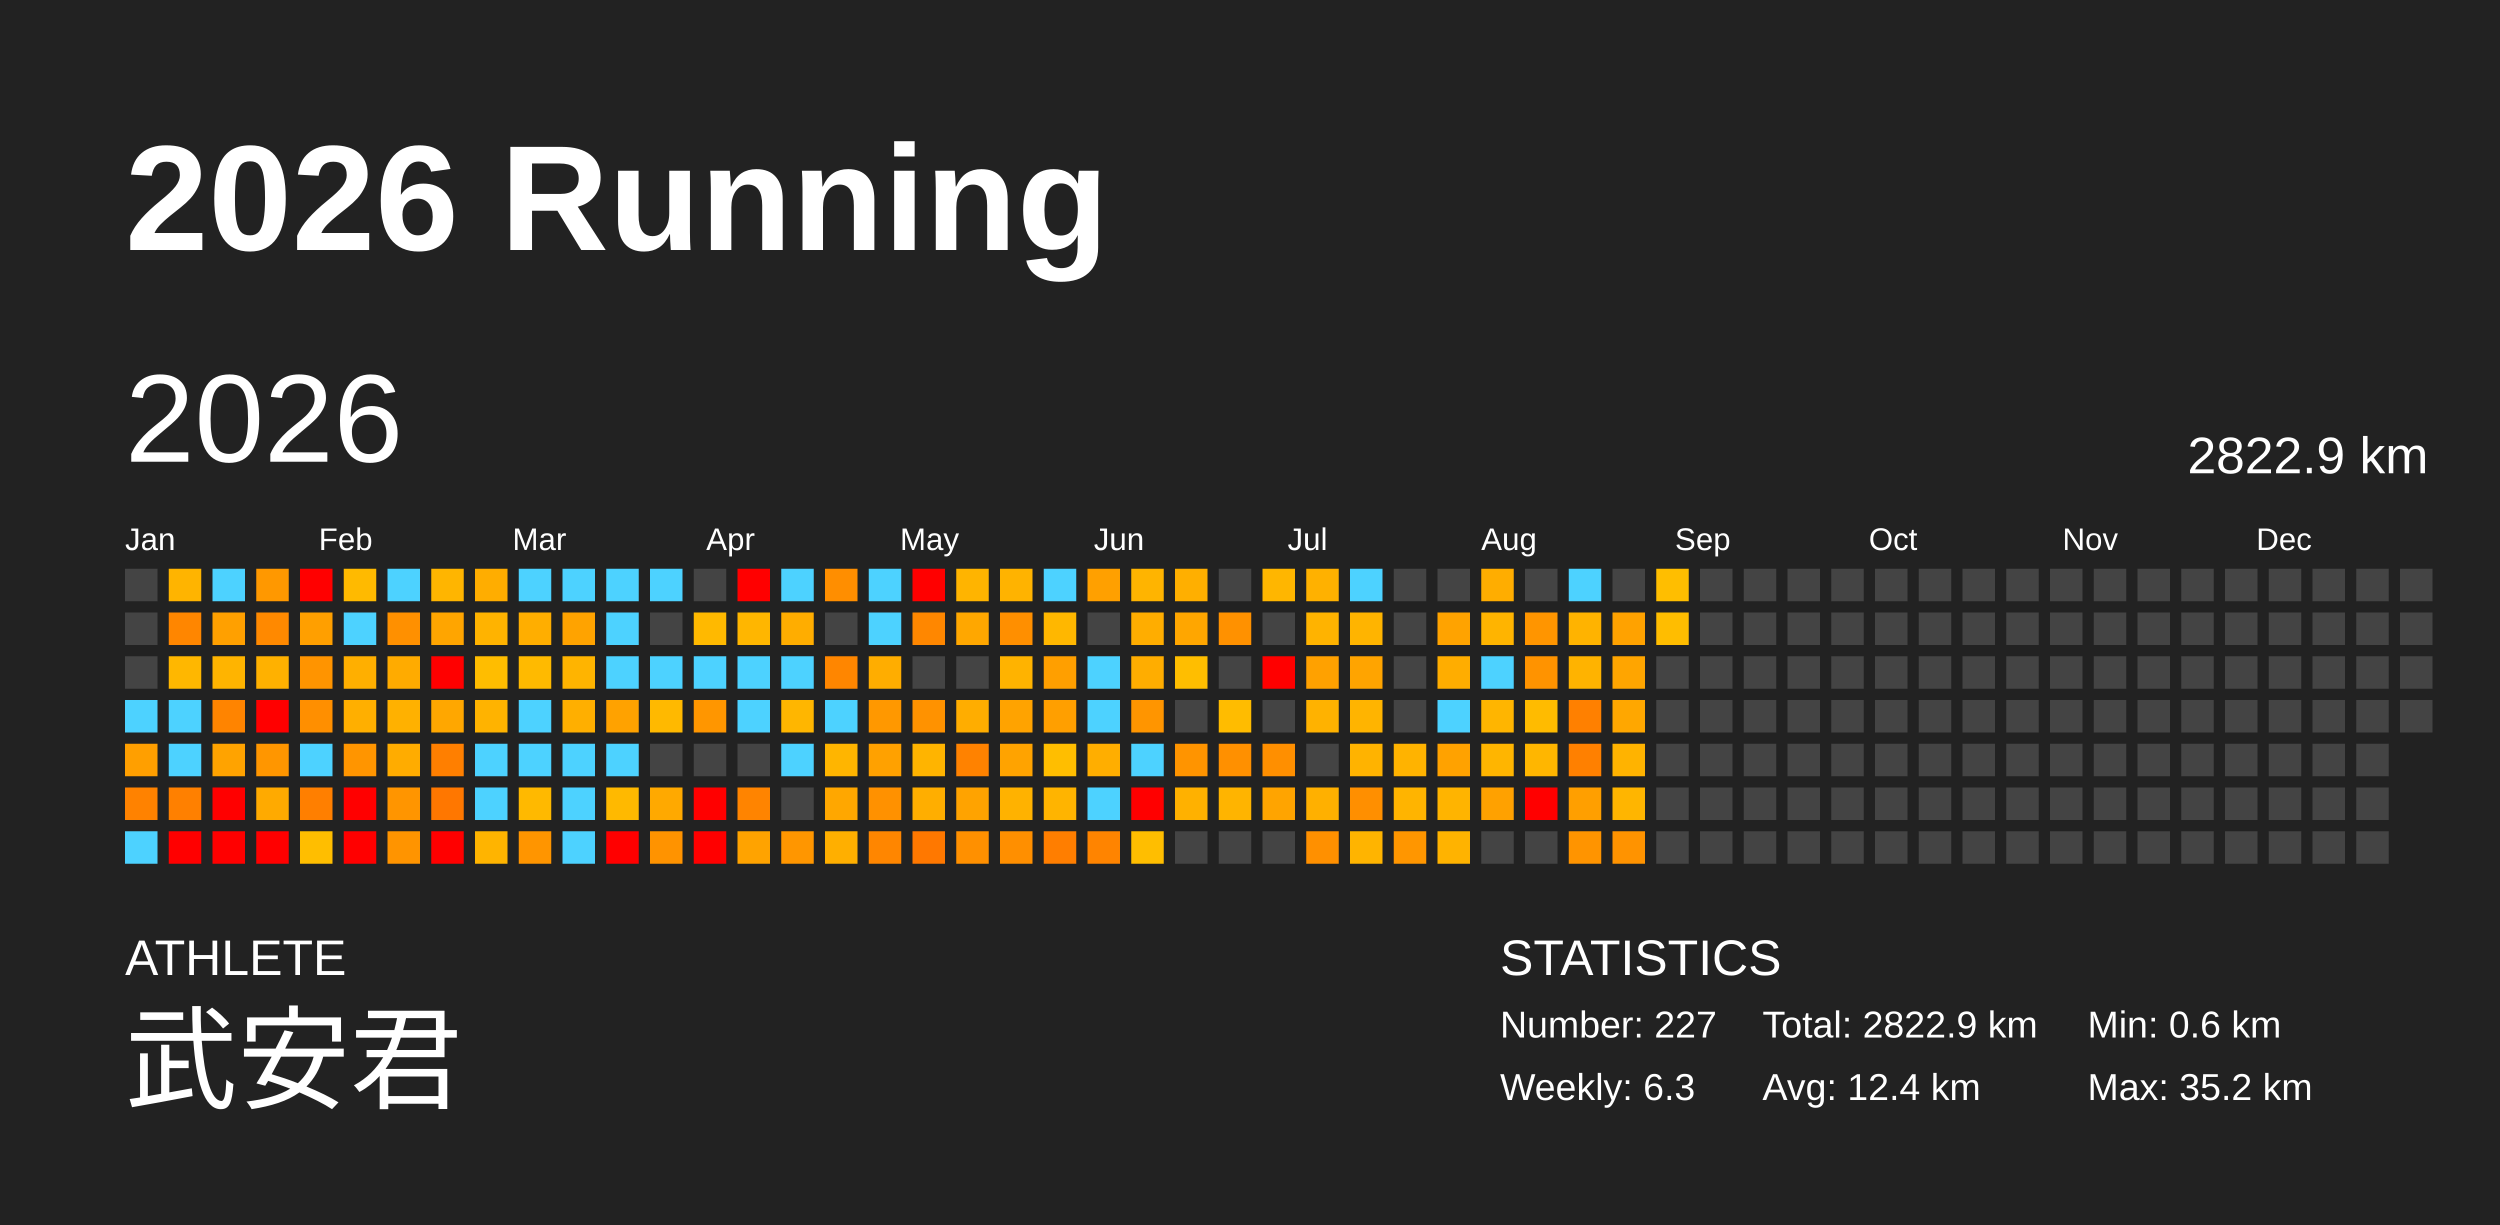
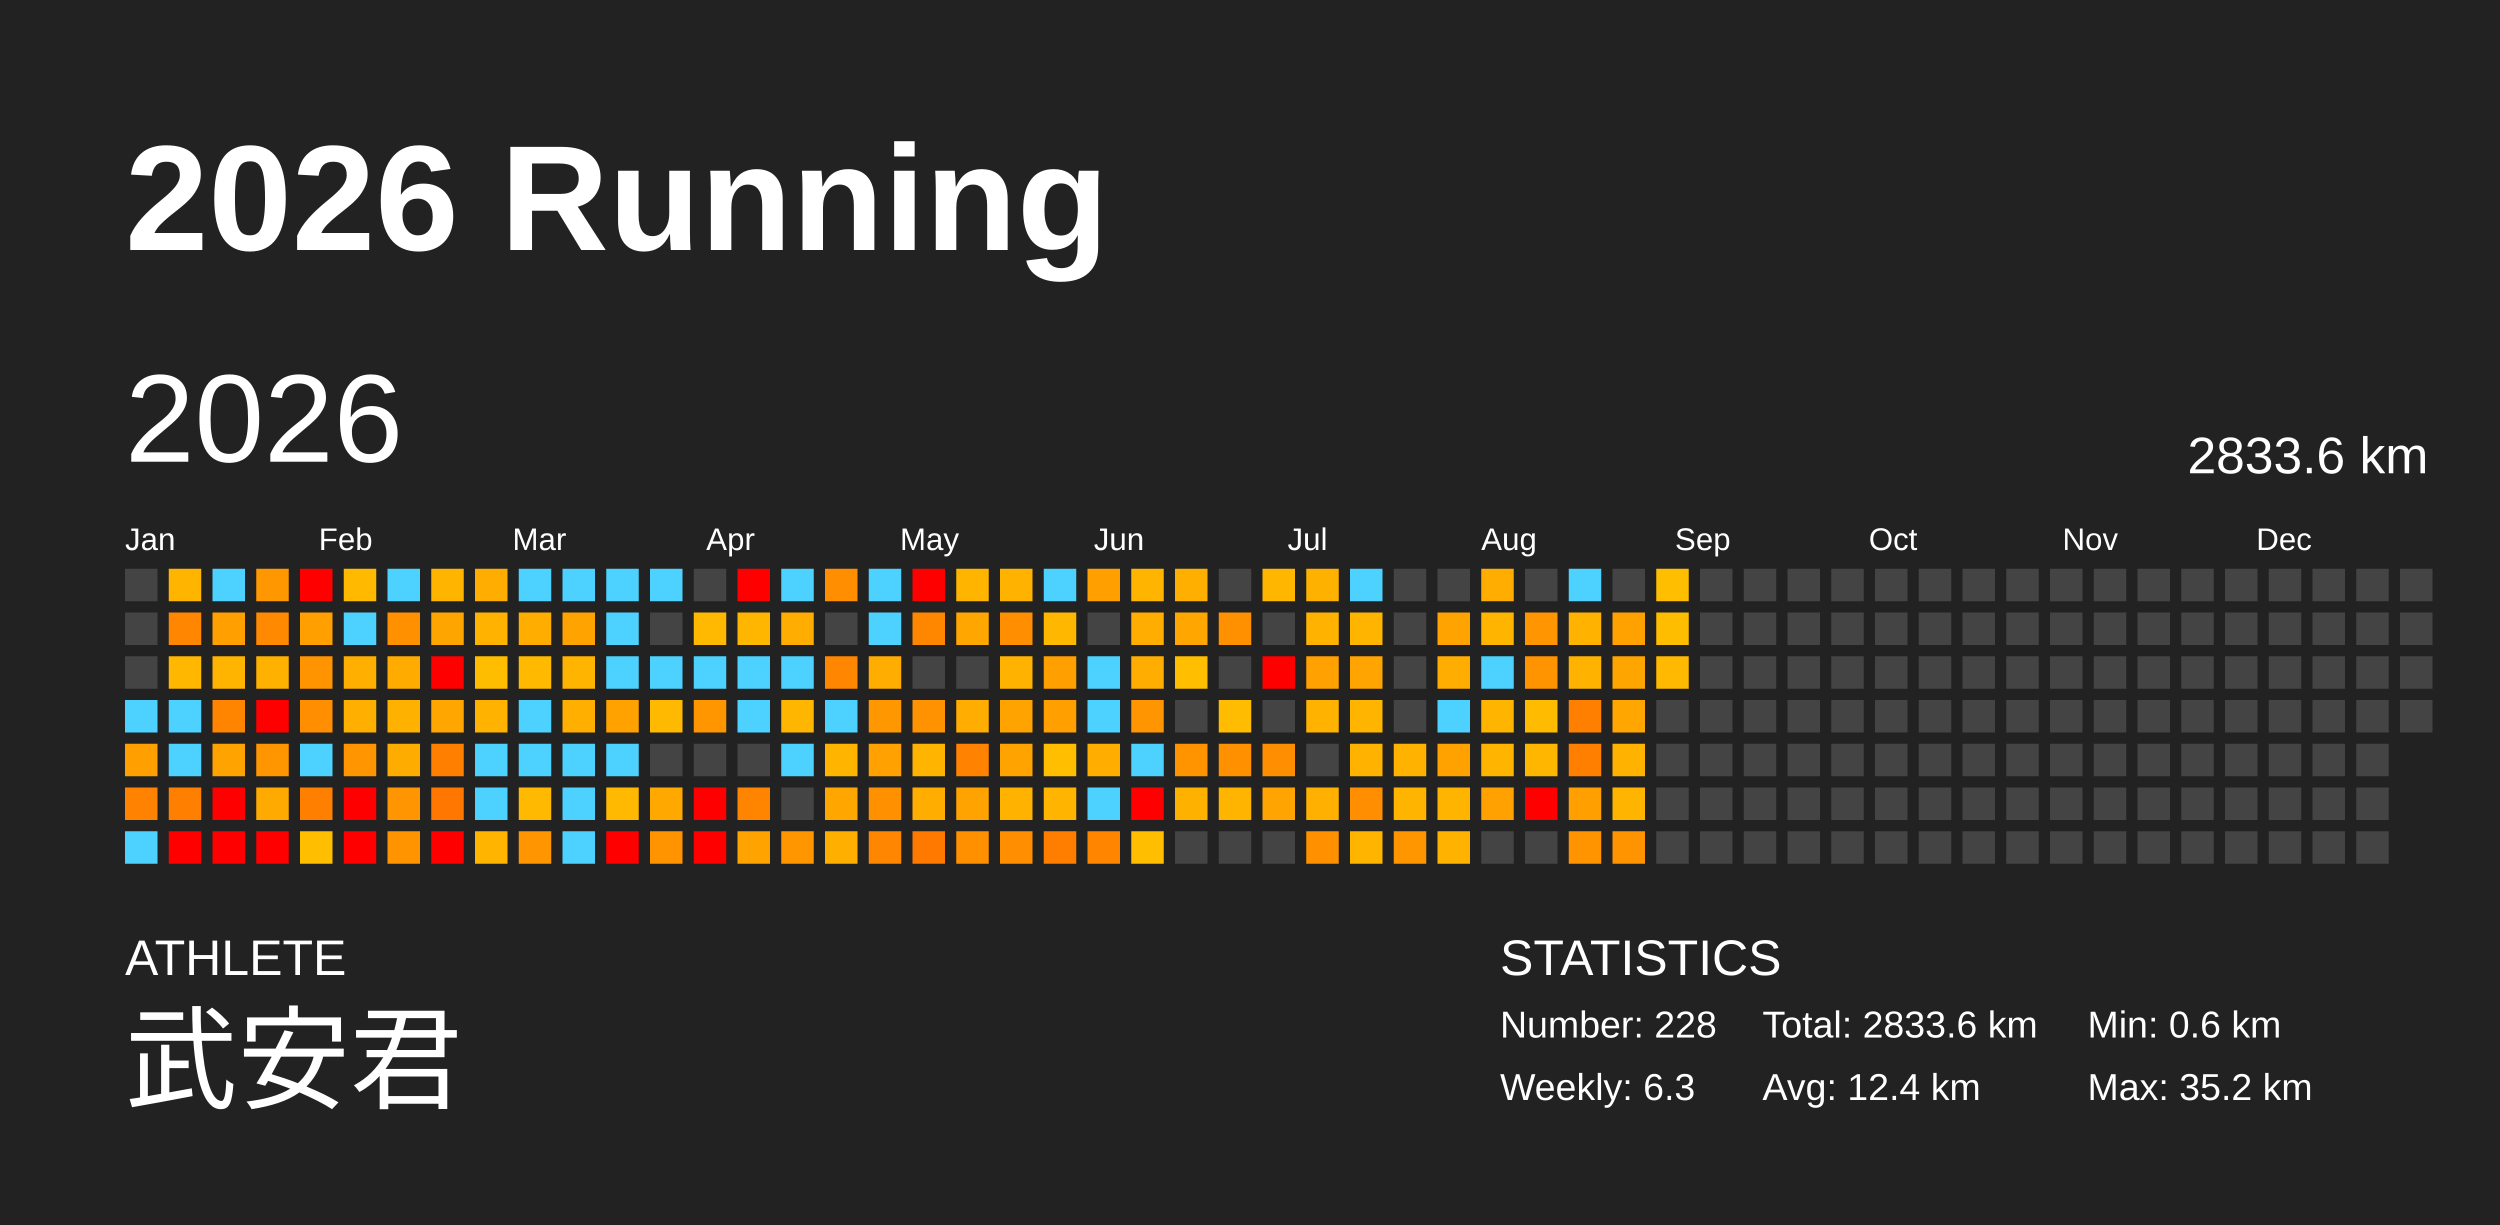
<svg xmlns="http://www.w3.org/2000/svg" baseProfile="full" height="98mm" version="1.1" viewBox="0,0,200,98" width="200mm">
  <defs />
  <rect fill="#222222" height="98" width="200" x="0" y="0" />
  <text fill="#FFFFFF" style="font-size:12px; font-family:Arial; font-weight:bold;" x="10" y="20">2026 Running</text>
  <text fill="#FFFFFF" style="font-size:4px; font-family:Arial" x="10" y="78">ATHLETE</text>
  <text fill="#FFFFFF" style="font-size:9px; font-family:Arial" x="10" y="88">武安君</text>
  <text fill="#FFFFFF" style="font-size:4px; font-family:Arial" x="120" y="78">STATISTICS</text>
-   <text fill="#FFFFFF" style="font-size:3px; font-family:Arial" x="120" y="83">Number: 227</text>
+   <text fill="#FFFFFF" style="font-size:3px; font-family:Arial" x="120" y="83">Number: 228</text>
  <text fill="#FFFFFF" style="font-size:3px; font-family:Arial" x="120" y="88">Weekly: 6.3</text>
-   <text fill="#FFFFFF" style="font-size:3px; font-family:Arial" x="141" y="83">Total: 2822.9 km</text>
+   <text fill="#FFFFFF" style="font-size:3px; font-family:Arial" x="141" y="83">Total: 2833.6 km</text>
  <text fill="#FFFFFF" style="font-size:3px; font-family:Arial" x="141" y="88">Avg: 12.4 km</text>
  <text fill="#FFFFFF" style="font-size:3px; font-family:Arial" x="167" y="83">Min: 0.6 km</text>
  <text fill="#FFFFFF" style="font-size:3px; font-family:Arial" x="167" y="88">Max: 35.2 km</text>
  <text dominant-baseline="hanging" fill="#FFFFFF" style="font-size:10.0px; font-family:Arial;" x="10" y="30">2026</text>
-   <text dominant-baseline="hanging" fill="#FFFFFF" style="font-size:4.125px; font-family:Arial;" x="175" y="35">2822.9 km</text>
+   <text dominant-baseline="hanging" fill="#FFFFFF" style="font-size:4.125px; font-family:Arial;" x="175" y="35">2833.6 km</text>
  <text fill="#FFFFFF" style="font-size:2.5px; font-family:Arial" x="10.0" y="44">Jan</text>
  <text fill="#FFFFFF" style="font-size:2.5px; font-family:Arial" x="25.5" y="44">Feb</text>
  <text fill="#FFFFFF" style="font-size:2.5px; font-family:Arial" x="41.0" y="44">Mar</text>
  <text fill="#FFFFFF" style="font-size:2.5px; font-family:Arial" x="56.5" y="44">Apr</text>
  <text fill="#FFFFFF" style="font-size:2.5px; font-family:Arial" x="72.0" y="44">May</text>
  <text fill="#FFFFFF" style="font-size:2.5px; font-family:Arial" x="87.5" y="44">Jun</text>
  <text fill="#FFFFFF" style="font-size:2.5px; font-family:Arial" x="103.0" y="44">Jul</text>
  <text fill="#FFFFFF" style="font-size:2.5px; font-family:Arial" x="118.5" y="44">Aug</text>
  <text fill="#FFFFFF" style="font-size:2.5px; font-family:Arial" x="134.0" y="44">Sep</text>
  <text fill="#FFFFFF" style="font-size:2.5px; font-family:Arial" x="149.5" y="44">Oct</text>
  <text fill="#FFFFFF" style="font-size:2.5px; font-family:Arial" x="165.0" y="44">Nov</text>
  <text fill="#FFFFFF" style="font-size:2.5px; font-family:Arial" x="180.5" y="44">Dec</text>
  <rect fill="#444444" height="2.6" width="2.6" x="10.0" y="45.5" />
  <rect fill="#444444" height="2.6" width="2.6" x="10.0" y="49.0" />
  <rect fill="#444444" height="2.6" width="2.6" x="10.0" y="52.5" />
  <rect fill="#4dd2ff" height="2.6" width="2.6" x="10.0" y="56.0" />
  <rect fill="#ff9f00" height="2.6" width="2.6" x="10.0" y="59.5" />
  <rect fill="#ff8200" height="2.6" width="2.6" x="10.0" y="63.0" />
  <rect fill="#4dd2ff" height="2.6" width="2.6" x="10.0" y="66.5" />
  <rect fill="#ffb400" height="2.6" width="2.6" x="13.5" y="45.5" />
  <rect fill="#ff8600" height="2.6" width="2.6" x="13.5" y="49.0" />
  <rect fill="#ffb700" height="2.6" width="2.6" x="13.5" y="52.5" />
  <rect fill="#4dd2ff" height="2.6" width="2.6" x="13.5" y="56.0" />
  <rect fill="#4dd2ff" height="2.6" width="2.6" x="13.5" y="59.5" />
  <rect fill="#ff8000" height="2.6" width="2.6" x="13.5" y="63.0" />
  <rect fill="red" height="2.6" width="2.6" x="13.5" y="66.5" />
  <rect fill="#4dd2ff" height="2.6" width="2.6" x="17.0" y="45.5" />
  <rect fill="#ffa000" height="2.6" width="2.6" x="17.0" y="49.0" />
  <rect fill="#ffb400" height="2.6" width="2.6" x="17.0" y="52.5" />
  <rect fill="#ff8400" height="2.6" width="2.6" x="17.0" y="56.0" />
  <rect fill="#ffa300" height="2.6" width="2.6" x="17.0" y="59.5" />
  <rect fill="red" height="2.6" width="2.6" x="17.0" y="63.0" />
  <rect fill="red" height="2.6" width="2.6" x="17.0" y="66.5" />
  <rect fill="#ff9800" height="2.6" width="2.6" x="20.5" y="45.5" />
  <rect fill="#ff8900" height="2.6" width="2.6" x="20.5" y="49.0" />
  <rect fill="#ffb100" height="2.6" width="2.6" x="20.5" y="52.5" />
  <rect fill="red" height="2.6" width="2.6" x="20.5" y="56.0" />
  <rect fill="#ff9600" height="2.6" width="2.6" x="20.5" y="59.5" />
  <rect fill="#ffaa00" height="2.6" width="2.6" x="20.5" y="63.0" />
  <rect fill="red" height="2.6" width="2.6" x="20.5" y="66.5" />
  <rect fill="red" height="2.6" width="2.6" x="24.0" y="45.5" />
  <rect fill="#ff9f00" height="2.6" width="2.6" x="24.0" y="49.0" />
  <rect fill="#ff9400" height="2.6" width="2.6" x="24.0" y="52.5" />
  <rect fill="#ff8f00" height="2.6" width="2.6" x="24.0" y="56.0" />
  <rect fill="#4dd2ff" height="2.6" width="2.6" x="24.0" y="59.5" />
  <rect fill="#ff7f00" height="2.6" width="2.6" x="24.0" y="63.0" />
  <rect fill="#ffbe00" height="2.6" width="2.6" x="24.0" y="66.5" />
  <rect fill="#ffba00" height="2.6" width="2.6" x="27.5" y="45.5" />
  <rect fill="#4dd2ff" height="2.6" width="2.6" x="27.5" y="49.0" />
  <rect fill="#ffaf00" height="2.6" width="2.6" x="27.5" y="52.5" />
  <rect fill="#ffaf00" height="2.6" width="2.6" x="27.5" y="56.0" />
  <rect fill="#ff9500" height="2.6" width="2.6" x="27.5" y="59.5" />
  <rect fill="red" height="2.6" width="2.6" x="27.5" y="63.0" />
  <rect fill="red" height="2.6" width="2.6" x="27.5" y="66.5" />
  <rect fill="#4dd2ff" height="2.6" width="2.6" x="31.0" y="45.5" />
  <rect fill="#ff9000" height="2.6" width="2.6" x="31.0" y="49.0" />
  <rect fill="#ffab00" height="2.6" width="2.6" x="31.0" y="52.5" />
  <rect fill="#ffb100" height="2.6" width="2.6" x="31.0" y="56.0" />
  <rect fill="#ffac00" height="2.6" width="2.6" x="31.0" y="59.5" />
  <rect fill="#ff9500" height="2.6" width="2.6" x="31.0" y="63.0" />
  <rect fill="#ff9400" height="2.6" width="2.6" x="31.0" y="66.5" />
  <rect fill="#ffb500" height="2.6" width="2.6" x="34.5" y="45.5" />
  <rect fill="#ffa500" height="2.6" width="2.6" x="34.5" y="49.0" />
  <rect fill="red" height="2.6" width="2.6" x="34.5" y="52.5" />
  <rect fill="#ffa700" height="2.6" width="2.6" x="34.5" y="56.0" />
  <rect fill="#ff7f00" height="2.6" width="2.6" x="34.5" y="59.5" />
  <rect fill="#ff7700" height="2.6" width="2.6" x="34.5" y="63.0" />
  <rect fill="red" height="2.6" width="2.6" x="34.5" y="66.5" />
  <rect fill="#ffad00" height="2.6" width="2.6" x="38.0" y="45.5" />
  <rect fill="#ffb300" height="2.6" width="2.6" x="38.0" y="49.0" />
  <rect fill="#ffbd00" height="2.6" width="2.6" x="38.0" y="52.5" />
  <rect fill="#ffb300" height="2.6" width="2.6" x="38.0" y="56.0" />
  <rect fill="#4dd2ff" height="2.6" width="2.6" x="38.0" y="59.5" />
  <rect fill="#4dd2ff" height="2.6" width="2.6" x="38.0" y="63.0" />
  <rect fill="#ffb400" height="2.6" width="2.6" x="38.0" y="66.5" />
  <rect fill="#4dd2ff" height="2.6" width="2.6" x="41.5" y="45.5" />
  <rect fill="#ffae00" height="2.6" width="2.6" x="41.5" y="49.0" />
  <rect fill="#ffba00" height="2.6" width="2.6" x="41.5" y="52.5" />
  <rect fill="#4dd2ff" height="2.6" width="2.6" x="41.5" y="56.0" />
  <rect fill="#4dd2ff" height="2.6" width="2.6" x="41.5" y="59.5" />
  <rect fill="#ffb900" height="2.6" width="2.6" x="41.5" y="63.0" />
  <rect fill="#ff9500" height="2.6" width="2.6" x="41.5" y="66.5" />
  <rect fill="#4dd2ff" height="2.6" width="2.6" x="45.0" y="45.5" />
  <rect fill="#ffa300" height="2.6" width="2.6" x="45.0" y="49.0" />
  <rect fill="#ffb400" height="2.6" width="2.6" x="45.0" y="52.5" />
  <rect fill="#ffaf00" height="2.6" width="2.6" x="45.0" y="56.0" />
  <rect fill="#4dd2ff" height="2.6" width="2.6" x="45.0" y="59.5" />
  <rect fill="#4dd2ff" height="2.6" width="2.6" x="45.0" y="63.0" />
  <rect fill="#4dd2ff" height="2.6" width="2.6" x="45.0" y="66.5" />
  <rect fill="#4dd2ff" height="2.6" width="2.6" x="48.5" y="45.5" />
  <rect fill="#4dd2ff" height="2.6" width="2.6" x="48.5" y="49.0" />
  <rect fill="#4dd2ff" height="2.6" width="2.6" x="48.5" y="52.5" />
  <rect fill="#ffa200" height="2.6" width="2.6" x="48.5" y="56.0" />
  <rect fill="#4dd2ff" height="2.6" width="2.6" x="48.5" y="59.5" />
  <rect fill="#ffb900" height="2.6" width="2.6" x="48.5" y="63.0" />
  <rect fill="red" height="2.6" width="2.6" x="48.5" y="66.5" />
  <rect fill="#4dd2ff" height="2.6" width="2.6" x="52.0" y="45.5" />
  <rect fill="#444444" height="2.6" width="2.6" x="52.0" y="49.0" />
  <rect fill="#4dd2ff" height="2.6" width="2.6" x="52.0" y="52.5" />
  <rect fill="#ffb900" height="2.6" width="2.6" x="52.0" y="56.0" />
  <rect fill="#444444" height="2.6" width="2.6" x="52.0" y="59.5" />
  <rect fill="#ffa900" height="2.6" width="2.6" x="52.0" y="63.0" />
  <rect fill="#ff9300" height="2.6" width="2.6" x="52.0" y="66.5" />
  <rect fill="#444444" height="2.6" width="2.6" x="55.5" y="45.5" />
  <rect fill="#ffb900" height="2.6" width="2.6" x="55.5" y="49.0" />
  <rect fill="#4dd2ff" height="2.6" width="2.6" x="55.5" y="52.5" />
  <rect fill="#ff9600" height="2.6" width="2.6" x="55.5" y="56.0" />
  <rect fill="#444444" height="2.6" width="2.6" x="55.5" y="59.5" />
  <rect fill="red" height="2.6" width="2.6" x="55.5" y="63.0" />
  <rect fill="red" height="2.6" width="2.6" x="55.5" y="66.5" />
  <rect fill="red" height="2.6" width="2.6" x="59.0" y="45.5" />
  <rect fill="#ffb600" height="2.6" width="2.6" x="59.0" y="49.0" />
  <rect fill="#4dd2ff" height="2.6" width="2.6" x="59.0" y="52.5" />
  <rect fill="#4dd2ff" height="2.6" width="2.6" x="59.0" y="56.0" />
  <rect fill="#444444" height="2.6" width="2.6" x="59.0" y="59.5" />
  <rect fill="#ff8400" height="2.6" width="2.6" x="59.0" y="63.0" />
  <rect fill="#ffa300" height="2.6" width="2.6" x="59.0" y="66.5" />
  <rect fill="#4dd2ff" height="2.6" width="2.6" x="62.5" y="45.5" />
  <rect fill="#ffad00" height="2.6" width="2.6" x="62.5" y="49.0" />
  <rect fill="#4dd2ff" height="2.6" width="2.6" x="62.5" y="52.5" />
  <rect fill="#ffb600" height="2.6" width="2.6" x="62.5" y="56.0" />
  <rect fill="#4dd2ff" height="2.6" width="2.6" x="62.5" y="59.5" />
  <rect fill="#444444" height="2.6" width="2.6" x="62.5" y="63.0" />
  <rect fill="#ff9600" height="2.6" width="2.6" x="62.5" y="66.5" />
  <rect fill="#ff8e00" height="2.6" width="2.6" x="66.0" y="45.5" />
  <rect fill="#444444" height="2.6" width="2.6" x="66.0" y="49.0" />
  <rect fill="#ff8600" height="2.6" width="2.6" x="66.0" y="52.5" />
  <rect fill="#4dd2ff" height="2.6" width="2.6" x="66.0" y="56.0" />
  <rect fill="#ffb500" height="2.6" width="2.6" x="66.0" y="59.5" />
  <rect fill="#ffa700" height="2.6" width="2.6" x="66.0" y="63.0" />
  <rect fill="#ffaf00" height="2.6" width="2.6" x="66.0" y="66.5" />
  <rect fill="#4dd2ff" height="2.6" width="2.6" x="69.5" y="45.5" />
  <rect fill="#4dd2ff" height="2.6" width="2.6" x="69.5" y="49.0" />
  <rect fill="#ffad00" height="2.6" width="2.6" x="69.5" y="52.5" />
  <rect fill="#ff9800" height="2.6" width="2.6" x="69.5" y="56.0" />
  <rect fill="#ffa100" height="2.6" width="2.6" x="69.5" y="59.5" />
  <rect fill="#ff9100" height="2.6" width="2.6" x="69.5" y="63.0" />
  <rect fill="#ff8600" height="2.6" width="2.6" x="69.5" y="66.5" />
  <rect fill="red" height="2.6" width="2.6" x="73.0" y="45.5" />
  <rect fill="#ff8700" height="2.6" width="2.6" x="73.0" y="49.0" />
  <rect fill="#444444" height="2.6" width="2.6" x="73.0" y="52.5" />
  <rect fill="#ff9200" height="2.6" width="2.6" x="73.0" y="56.0" />
  <rect fill="#ffb400" height="2.6" width="2.6" x="73.0" y="59.5" />
  <rect fill="#ffae00" height="2.6" width="2.6" x="73.0" y="63.0" />
  <rect fill="#ff7800" height="2.6" width="2.6" x="73.0" y="66.5" />
  <rect fill="#ffb400" height="2.6" width="2.6" x="76.5" y="45.5" />
  <rect fill="#ffa700" height="2.6" width="2.6" x="76.5" y="49.0" />
  <rect fill="#444444" height="2.6" width="2.6" x="76.5" y="52.5" />
  <rect fill="#ffad00" height="2.6" width="2.6" x="76.5" y="56.0" />
  <rect fill="#ff8200" height="2.6" width="2.6" x="76.5" y="59.5" />
  <rect fill="#ffa300" height="2.6" width="2.6" x="76.5" y="63.0" />
  <rect fill="#ff9000" height="2.6" width="2.6" x="76.5" y="66.5" />
  <rect fill="#ffb300" height="2.6" width="2.6" x="80.0" y="45.5" />
  <rect fill="#ff8f00" height="2.6" width="2.6" x="80.0" y="49.0" />
  <rect fill="#ffb300" height="2.6" width="2.6" x="80.0" y="52.5" />
  <rect fill="#ffa300" height="2.6" width="2.6" x="80.0" y="56.0" />
  <rect fill="#ffa300" height="2.6" width="2.6" x="80.0" y="59.5" />
  <rect fill="#ffb200" height="2.6" width="2.6" x="80.0" y="63.0" />
  <rect fill="#ff8f00" height="2.6" width="2.6" x="80.0" y="66.5" />
  <rect fill="#4dd2ff" height="2.6" width="2.6" x="83.5" y="45.5" />
  <rect fill="#ffb700" height="2.6" width="2.6" x="83.5" y="49.0" />
  <rect fill="#ff9f00" height="2.6" width="2.6" x="83.5" y="52.5" />
  <rect fill="#ff9f00" height="2.6" width="2.6" x="83.5" y="56.0" />
  <rect fill="#ffbe00" height="2.6" width="2.6" x="83.5" y="59.5" />
  <rect fill="#ffb400" height="2.6" width="2.6" x="83.5" y="63.0" />
  <rect fill="#ff7e00" height="2.6" width="2.6" x="83.5" y="66.5" />
  <rect fill="#ffa000" height="2.6" width="2.6" x="87.0" y="45.5" />
  <rect fill="#444444" height="2.6" width="2.6" x="87.0" y="49.0" />
  <rect fill="#4dd2ff" height="2.6" width="2.6" x="87.0" y="52.5" />
  <rect fill="#4dd2ff" height="2.6" width="2.6" x="87.0" y="56.0" />
  <rect fill="#ffae00" height="2.6" width="2.6" x="87.0" y="59.5" />
  <rect fill="#4dd2ff" height="2.6" width="2.6" x="87.0" y="63.0" />
  <rect fill="#ff8400" height="2.6" width="2.6" x="87.0" y="66.5" />
  <rect fill="#ffb400" height="2.6" width="2.6" x="90.5" y="45.5" />
  <rect fill="#ffad00" height="2.6" width="2.6" x="90.5" y="49.0" />
  <rect fill="#ffad00" height="2.6" width="2.6" x="90.5" y="52.5" />
  <rect fill="#ff9500" height="2.6" width="2.6" x="90.5" y="56.0" />
  <rect fill="#4dd2ff" height="2.6" width="2.6" x="90.5" y="59.5" />
  <rect fill="red" height="2.6" width="2.6" x="90.5" y="63.0" />
  <rect fill="#ffbe00" height="2.6" width="2.6" x="90.5" y="66.5" />
  <rect fill="#ffaf00" height="2.6" width="2.6" x="94.0" y="45.5" />
  <rect fill="#ffa600" height="2.6" width="2.6" x="94.0" y="49.0" />
  <rect fill="#ffbe00" height="2.6" width="2.6" x="94.0" y="52.5" />
  <rect fill="#444444" height="2.6" width="2.6" x="94.0" y="56.0" />
  <rect fill="#ff9400" height="2.6" width="2.6" x="94.0" y="59.5" />
  <rect fill="#ffb100" height="2.6" width="2.6" x="94.0" y="63.0" />
  <rect fill="#444444" height="2.6" width="2.6" x="94.0" y="66.5" />
  <rect fill="#444444" height="2.6" width="2.6" x="97.5" y="45.5" />
  <rect fill="#ff9100" height="2.6" width="2.6" x="97.5" y="49.0" />
  <rect fill="#444444" height="2.6" width="2.6" x="97.5" y="52.5" />
  <rect fill="#ffbc00" height="2.6" width="2.6" x="97.5" y="56.0" />
  <rect fill="#ff9000" height="2.6" width="2.6" x="97.5" y="59.5" />
  <rect fill="#ffb400" height="2.6" width="2.6" x="97.5" y="63.0" />
  <rect fill="#444444" height="2.6" width="2.6" x="97.5" y="66.5" />
  <rect fill="#ffb600" height="2.6" width="2.6" x="101.0" y="45.5" />
  <rect fill="#444444" height="2.6" width="2.6" x="101.0" y="49.0" />
  <rect fill="red" height="2.6" width="2.6" x="101.0" y="52.5" />
  <rect fill="#444444" height="2.6" width="2.6" x="101.0" y="56.0" />
  <rect fill="#ff8f00" height="2.6" width="2.6" x="101.0" y="59.5" />
  <rect fill="#ffa400" height="2.6" width="2.6" x="101.0" y="63.0" />
  <rect fill="#444444" height="2.6" width="2.6" x="101.0" y="66.5" />
  <rect fill="#ffb100" height="2.6" width="2.6" x="104.5" y="45.5" />
  <rect fill="#ffb300" height="2.6" width="2.6" x="104.5" y="49.0" />
  <rect fill="#ffa100" height="2.6" width="2.6" x="104.5" y="52.5" />
  <rect fill="#ffb200" height="2.6" width="2.6" x="104.5" y="56.0" />
  <rect fill="#444444" height="2.6" width="2.6" x="104.5" y="59.5" />
  <rect fill="#ffb000" height="2.6" width="2.6" x="104.5" y="63.0" />
  <rect fill="#ff9000" height="2.6" width="2.6" x="104.5" y="66.5" />
  <rect fill="#4dd2ff" height="2.6" width="2.6" x="108.0" y="45.5" />
  <rect fill="#ffb400" height="2.6" width="2.6" x="108.0" y="49.0" />
  <rect fill="#ffa400" height="2.6" width="2.6" x="108.0" y="52.5" />
  <rect fill="#ffb400" height="2.6" width="2.6" x="108.0" y="56.0" />
  <rect fill="#ffb300" height="2.6" width="2.6" x="108.0" y="59.5" />
  <rect fill="#ff8f00" height="2.6" width="2.6" x="108.0" y="63.0" />
  <rect fill="#ffb400" height="2.6" width="2.6" x="108.0" y="66.5" />
  <rect fill="#444444" height="2.6" width="2.6" x="111.5" y="45.5" />
  <rect fill="#444444" height="2.6" width="2.6" x="111.5" y="49.0" />
  <rect fill="#444444" height="2.6" width="2.6" x="111.5" y="52.5" />
  <rect fill="#444444" height="2.6" width="2.6" x="111.5" y="56.0" />
  <rect fill="#ffb300" height="2.6" width="2.6" x="111.5" y="59.5" />
  <rect fill="#ffb400" height="2.6" width="2.6" x="111.5" y="63.0" />
  <rect fill="#ff9600" height="2.6" width="2.6" x="111.5" y="66.5" />
  <rect fill="#444444" height="2.6" width="2.6" x="115.0" y="45.5" />
  <rect fill="#ffa300" height="2.6" width="2.6" x="115.0" y="49.0" />
  <rect fill="#ffad00" height="2.6" width="2.6" x="115.0" y="52.5" />
  <rect fill="#4dd2ff" height="2.6" width="2.6" x="115.0" y="56.0" />
  <rect fill="#ffa200" height="2.6" width="2.6" x="115.0" y="59.5" />
  <rect fill="#ffb400" height="2.6" width="2.6" x="115.0" y="63.0" />
  <rect fill="#ffb300" height="2.6" width="2.6" x="115.0" y="66.5" />
  <rect fill="#ffad00" height="2.6" width="2.6" x="118.5" y="45.5" />
  <rect fill="#ffb400" height="2.6" width="2.6" x="118.5" y="49.0" />
  <rect fill="#4dd2ff" height="2.6" width="2.6" x="118.5" y="52.5" />
  <rect fill="#ffb500" height="2.6" width="2.6" x="118.5" y="56.0" />
  <rect fill="#ffb500" height="2.6" width="2.6" x="118.5" y="59.5" />
  <rect fill="#ffa100" height="2.6" width="2.6" x="118.5" y="63.0" />
  <rect fill="#444444" height="2.6" width="2.6" x="118.5" y="66.5" />
  <rect fill="#444444" height="2.6" width="2.6" x="122.0" y="45.5" />
  <rect fill="#ff9500" height="2.6" width="2.6" x="122.0" y="49.0" />
  <rect fill="#ff9300" height="2.6" width="2.6" x="122.0" y="52.5" />
  <rect fill="#ffbb00" height="2.6" width="2.6" x="122.0" y="56.0" />
  <rect fill="#ffb600" height="2.6" width="2.6" x="122.0" y="59.5" />
  <rect fill="red" height="2.6" width="2.6" x="122.0" y="63.0" />
  <rect fill="#444444" height="2.6" width="2.6" x="122.0" y="66.5" />
  <rect fill="#4dd2ff" height="2.6" width="2.6" x="125.5" y="45.5" />
  <rect fill="#ffb300" height="2.6" width="2.6" x="125.5" y="49.0" />
  <rect fill="#ffb300" height="2.6" width="2.6" x="125.5" y="52.5" />
  <rect fill="#ff8000" height="2.6" width="2.6" x="125.5" y="56.0" />
  <rect fill="#ff8000" height="2.6" width="2.6" x="125.5" y="59.5" />
  <rect fill="#ff9f00" height="2.6" width="2.6" x="125.5" y="63.0" />
  <rect fill="#ff9400" height="2.6" width="2.6" x="125.5" y="66.5" />
  <rect fill="#444444" height="2.6" width="2.6" x="129.0" y="45.5" />
  <rect fill="#ffa200" height="2.6" width="2.6" x="129.0" y="49.0" />
  <rect fill="#ffa500" height="2.6" width="2.6" x="129.0" y="52.5" />
  <rect fill="#ffa700" height="2.6" width="2.6" x="129.0" y="56.0" />
  <rect fill="#ffb300" height="2.6" width="2.6" x="129.0" y="59.5" />
  <rect fill="#ffb500" height="2.6" width="2.6" x="129.0" y="63.0" />
  <rect fill="#ff9300" height="2.6" width="2.6" x="129.0" y="66.5" />
  <rect fill="#ffbe00" height="2.6" width="2.6" x="132.5" y="45.5" />
  <rect fill="#ffbd00" height="2.6" width="2.6" x="132.5" y="49.0" />
-   <rect fill="#444444" height="2.6" width="2.6" x="132.5" y="52.5" />
+   <rect fill="#ffb900" height="2.6" width="2.6" x="132.5" y="52.5" />
  <rect fill="#444444" height="2.6" width="2.6" x="132.5" y="56.0" />
  <rect fill="#444444" height="2.6" width="2.6" x="132.5" y="59.5" />
  <rect fill="#444444" height="2.6" width="2.6" x="132.5" y="63.0" />
  <rect fill="#444444" height="2.6" width="2.6" x="132.5" y="66.5" />
  <rect fill="#444444" height="2.6" width="2.6" x="136.0" y="45.5" />
  <rect fill="#444444" height="2.6" width="2.6" x="136.0" y="49.0" />
  <rect fill="#444444" height="2.6" width="2.6" x="136.0" y="52.5" />
  <rect fill="#444444" height="2.6" width="2.6" x="136.0" y="56.0" />
  <rect fill="#444444" height="2.6" width="2.6" x="136.0" y="59.5" />
  <rect fill="#444444" height="2.6" width="2.6" x="136.0" y="63.0" />
  <rect fill="#444444" height="2.6" width="2.6" x="136.0" y="66.5" />
  <rect fill="#444444" height="2.6" width="2.6" x="139.5" y="45.5" />
  <rect fill="#444444" height="2.6" width="2.6" x="139.5" y="49.0" />
  <rect fill="#444444" height="2.6" width="2.6" x="139.5" y="52.5" />
  <rect fill="#444444" height="2.6" width="2.6" x="139.5" y="56.0" />
  <rect fill="#444444" height="2.6" width="2.6" x="139.5" y="59.5" />
  <rect fill="#444444" height="2.6" width="2.6" x="139.5" y="63.0" />
  <rect fill="#444444" height="2.6" width="2.6" x="139.5" y="66.5" />
  <rect fill="#444444" height="2.6" width="2.6" x="143.0" y="45.5" />
  <rect fill="#444444" height="2.6" width="2.6" x="143.0" y="49.0" />
  <rect fill="#444444" height="2.6" width="2.6" x="143.0" y="52.5" />
  <rect fill="#444444" height="2.6" width="2.6" x="143.0" y="56.0" />
  <rect fill="#444444" height="2.6" width="2.6" x="143.0" y="59.5" />
  <rect fill="#444444" height="2.6" width="2.6" x="143.0" y="63.0" />
  <rect fill="#444444" height="2.6" width="2.6" x="143.0" y="66.5" />
  <rect fill="#444444" height="2.6" width="2.6" x="146.5" y="45.5" />
  <rect fill="#444444" height="2.6" width="2.6" x="146.5" y="49.0" />
  <rect fill="#444444" height="2.6" width="2.6" x="146.5" y="52.5" />
  <rect fill="#444444" height="2.6" width="2.6" x="146.5" y="56.0" />
  <rect fill="#444444" height="2.6" width="2.6" x="146.5" y="59.5" />
  <rect fill="#444444" height="2.6" width="2.6" x="146.5" y="63.0" />
  <rect fill="#444444" height="2.6" width="2.6" x="146.5" y="66.5" />
  <rect fill="#444444" height="2.6" width="2.6" x="150.0" y="45.5" />
  <rect fill="#444444" height="2.6" width="2.6" x="150.0" y="49.0" />
  <rect fill="#444444" height="2.6" width="2.6" x="150.0" y="52.5" />
  <rect fill="#444444" height="2.6" width="2.6" x="150.0" y="56.0" />
  <rect fill="#444444" height="2.6" width="2.6" x="150.0" y="59.5" />
  <rect fill="#444444" height="2.6" width="2.6" x="150.0" y="63.0" />
  <rect fill="#444444" height="2.6" width="2.6" x="150.0" y="66.5" />
  <rect fill="#444444" height="2.6" width="2.6" x="153.5" y="45.5" />
  <rect fill="#444444" height="2.6" width="2.6" x="153.5" y="49.0" />
  <rect fill="#444444" height="2.6" width="2.6" x="153.5" y="52.5" />
  <rect fill="#444444" height="2.6" width="2.6" x="153.5" y="56.0" />
  <rect fill="#444444" height="2.6" width="2.6" x="153.5" y="59.5" />
  <rect fill="#444444" height="2.6" width="2.6" x="153.5" y="63.0" />
  <rect fill="#444444" height="2.6" width="2.6" x="153.5" y="66.5" />
  <rect fill="#444444" height="2.6" width="2.6" x="157.0" y="45.5" />
  <rect fill="#444444" height="2.6" width="2.6" x="157.0" y="49.0" />
  <rect fill="#444444" height="2.6" width="2.6" x="157.0" y="52.5" />
  <rect fill="#444444" height="2.6" width="2.6" x="157.0" y="56.0" />
  <rect fill="#444444" height="2.6" width="2.6" x="157.0" y="59.5" />
  <rect fill="#444444" height="2.6" width="2.6" x="157.0" y="63.0" />
  <rect fill="#444444" height="2.6" width="2.6" x="157.0" y="66.5" />
  <rect fill="#444444" height="2.6" width="2.6" x="160.5" y="45.5" />
  <rect fill="#444444" height="2.6" width="2.6" x="160.5" y="49.0" />
  <rect fill="#444444" height="2.6" width="2.6" x="160.5" y="52.5" />
  <rect fill="#444444" height="2.6" width="2.6" x="160.5" y="56.0" />
  <rect fill="#444444" height="2.6" width="2.6" x="160.5" y="59.5" />
  <rect fill="#444444" height="2.6" width="2.6" x="160.5" y="63.0" />
  <rect fill="#444444" height="2.6" width="2.6" x="160.5" y="66.5" />
  <rect fill="#444444" height="2.6" width="2.6" x="164.0" y="45.5" />
  <rect fill="#444444" height="2.6" width="2.6" x="164.0" y="49.0" />
  <rect fill="#444444" height="2.6" width="2.6" x="164.0" y="52.5" />
  <rect fill="#444444" height="2.6" width="2.6" x="164.0" y="56.0" />
  <rect fill="#444444" height="2.6" width="2.6" x="164.0" y="59.5" />
  <rect fill="#444444" height="2.6" width="2.6" x="164.0" y="63.0" />
  <rect fill="#444444" height="2.6" width="2.6" x="164.0" y="66.5" />
  <rect fill="#444444" height="2.6" width="2.6" x="167.5" y="45.5" />
  <rect fill="#444444" height="2.6" width="2.6" x="167.5" y="49.0" />
  <rect fill="#444444" height="2.6" width="2.6" x="167.5" y="52.5" />
  <rect fill="#444444" height="2.6" width="2.6" x="167.5" y="56.0" />
  <rect fill="#444444" height="2.6" width="2.6" x="167.5" y="59.5" />
  <rect fill="#444444" height="2.6" width="2.6" x="167.5" y="63.0" />
  <rect fill="#444444" height="2.6" width="2.6" x="167.5" y="66.5" />
  <rect fill="#444444" height="2.6" width="2.6" x="171.0" y="45.5" />
  <rect fill="#444444" height="2.6" width="2.6" x="171.0" y="49.0" />
  <rect fill="#444444" height="2.6" width="2.6" x="171.0" y="52.5" />
  <rect fill="#444444" height="2.6" width="2.6" x="171.0" y="56.0" />
  <rect fill="#444444" height="2.6" width="2.6" x="171.0" y="59.5" />
  <rect fill="#444444" height="2.6" width="2.6" x="171.0" y="63.0" />
  <rect fill="#444444" height="2.6" width="2.6" x="171.0" y="66.5" />
  <rect fill="#444444" height="2.6" width="2.6" x="174.5" y="45.5" />
  <rect fill="#444444" height="2.6" width="2.6" x="174.5" y="49.0" />
  <rect fill="#444444" height="2.6" width="2.6" x="174.5" y="52.5" />
  <rect fill="#444444" height="2.6" width="2.6" x="174.5" y="56.0" />
  <rect fill="#444444" height="2.6" width="2.6" x="174.5" y="59.5" />
  <rect fill="#444444" height="2.6" width="2.6" x="174.5" y="63.0" />
  <rect fill="#444444" height="2.6" width="2.6" x="174.5" y="66.5" />
  <rect fill="#444444" height="2.6" width="2.6" x="178.0" y="45.5" />
  <rect fill="#444444" height="2.6" width="2.6" x="178.0" y="49.0" />
  <rect fill="#444444" height="2.6" width="2.6" x="178.0" y="52.5" />
  <rect fill="#444444" height="2.6" width="2.6" x="178.0" y="56.0" />
  <rect fill="#444444" height="2.6" width="2.6" x="178.0" y="59.5" />
  <rect fill="#444444" height="2.6" width="2.6" x="178.0" y="63.0" />
  <rect fill="#444444" height="2.6" width="2.6" x="178.0" y="66.5" />
  <rect fill="#444444" height="2.6" width="2.6" x="181.5" y="45.5" />
  <rect fill="#444444" height="2.6" width="2.6" x="181.5" y="49.0" />
  <rect fill="#444444" height="2.6" width="2.6" x="181.5" y="52.5" />
  <rect fill="#444444" height="2.6" width="2.6" x="181.5" y="56.0" />
  <rect fill="#444444" height="2.6" width="2.6" x="181.5" y="59.5" />
  <rect fill="#444444" height="2.6" width="2.6" x="181.5" y="63.0" />
  <rect fill="#444444" height="2.6" width="2.6" x="181.5" y="66.5" />
  <rect fill="#444444" height="2.6" width="2.6" x="185.0" y="45.5" />
  <rect fill="#444444" height="2.6" width="2.6" x="185.0" y="49.0" />
  <rect fill="#444444" height="2.6" width="2.6" x="185.0" y="52.5" />
  <rect fill="#444444" height="2.6" width="2.6" x="185.0" y="56.0" />
  <rect fill="#444444" height="2.6" width="2.6" x="185.0" y="59.5" />
  <rect fill="#444444" height="2.6" width="2.6" x="185.0" y="63.0" />
  <rect fill="#444444" height="2.6" width="2.6" x="185.0" y="66.5" />
  <rect fill="#444444" height="2.6" width="2.6" x="188.5" y="45.5" />
  <rect fill="#444444" height="2.6" width="2.6" x="188.5" y="49.0" />
  <rect fill="#444444" height="2.6" width="2.6" x="188.5" y="52.5" />
  <rect fill="#444444" height="2.6" width="2.6" x="188.5" y="56.0" />
  <rect fill="#444444" height="2.6" width="2.6" x="188.5" y="59.5" />
  <rect fill="#444444" height="2.6" width="2.6" x="188.5" y="63.0" />
  <rect fill="#444444" height="2.6" width="2.6" x="188.5" y="66.5" />
  <rect fill="#444444" height="2.6" width="2.6" x="192.0" y="45.5" />
  <rect fill="#444444" height="2.6" width="2.6" x="192.0" y="49.0" />
  <rect fill="#444444" height="2.6" width="2.6" x="192.0" y="52.5" />
  <rect fill="#444444" height="2.6" width="2.6" x="192.0" y="56.0" />
</svg>
